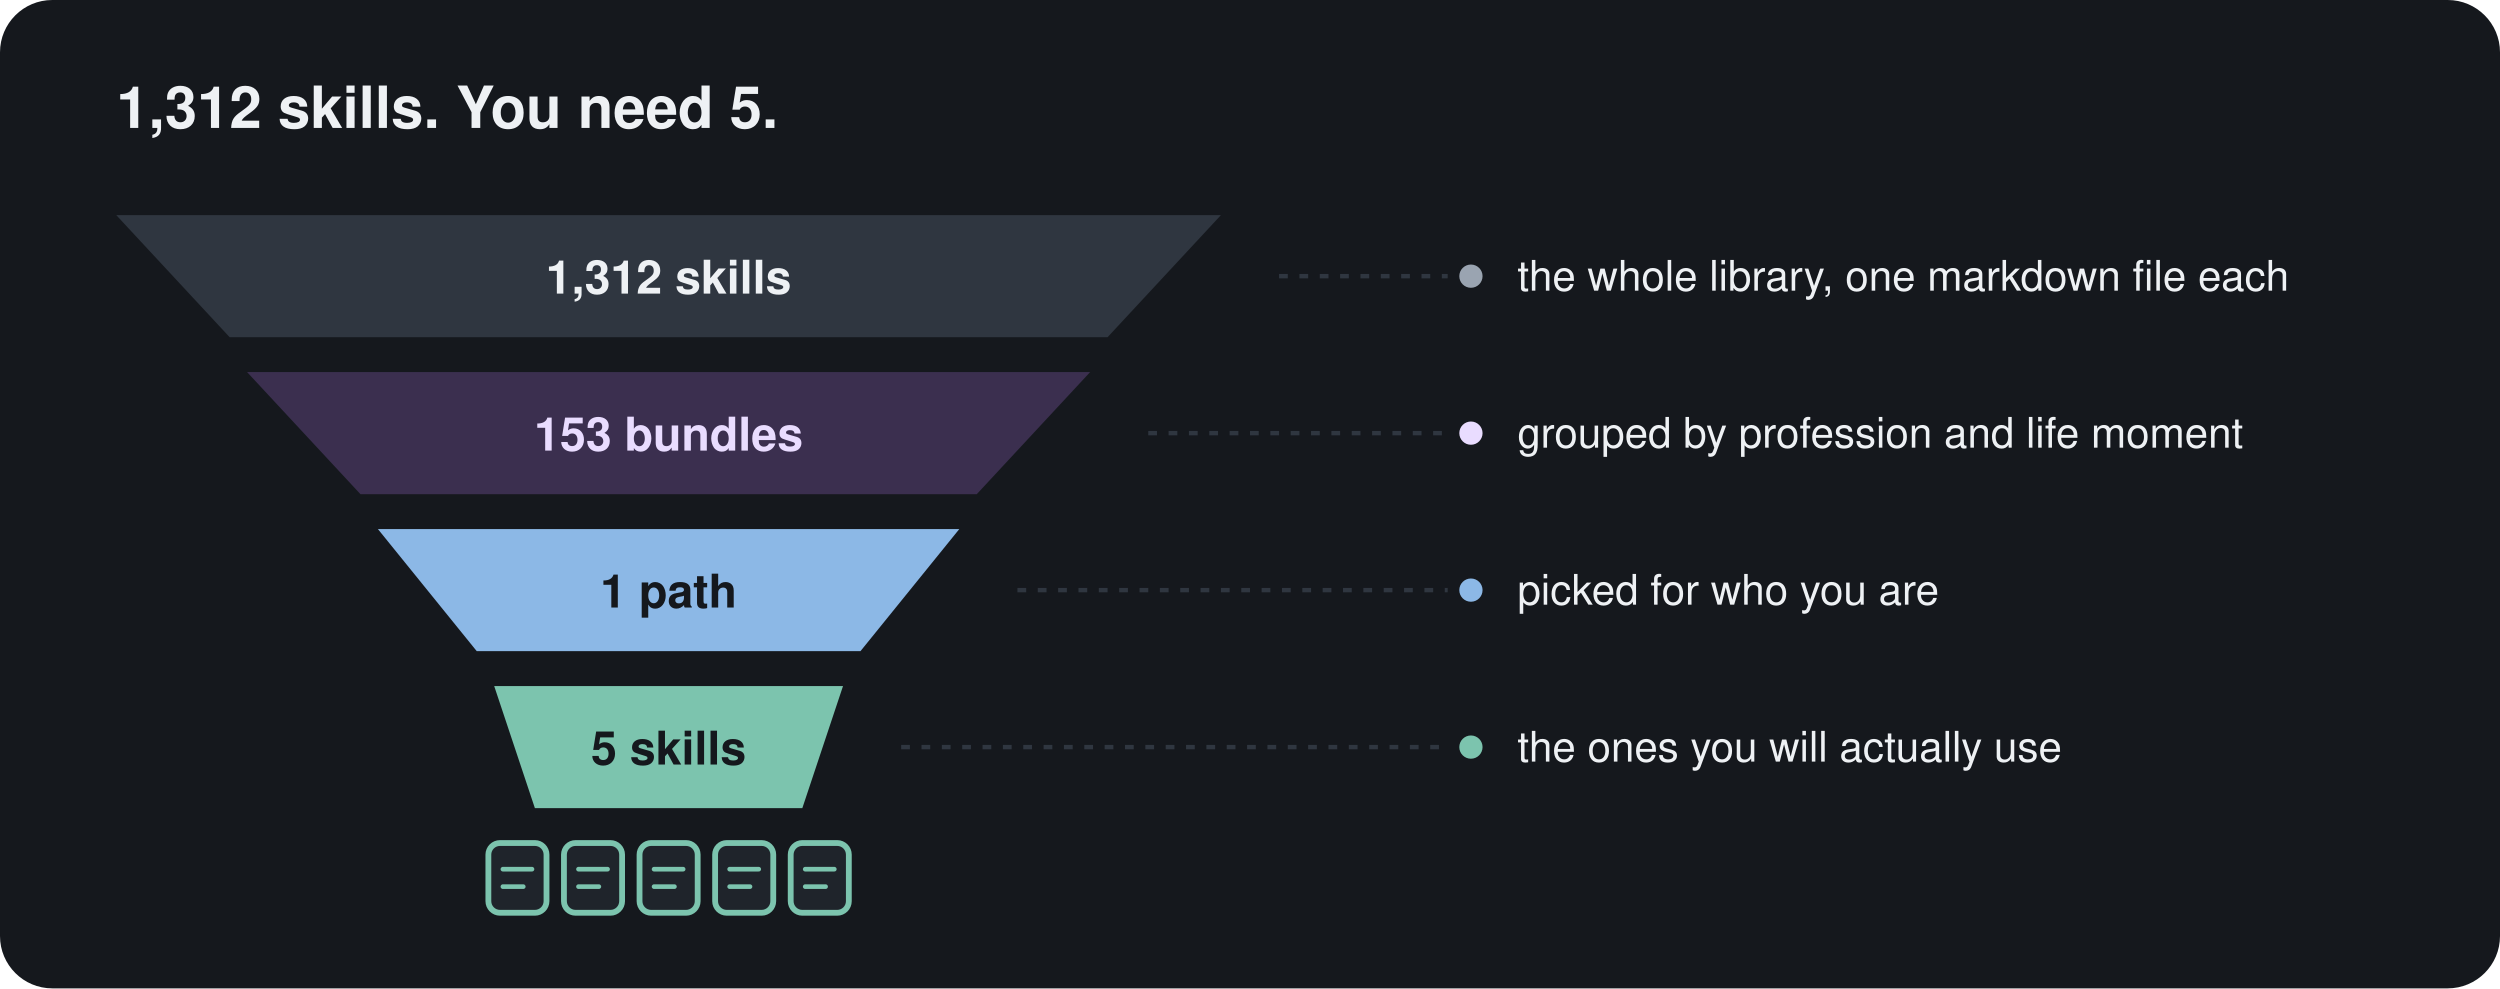
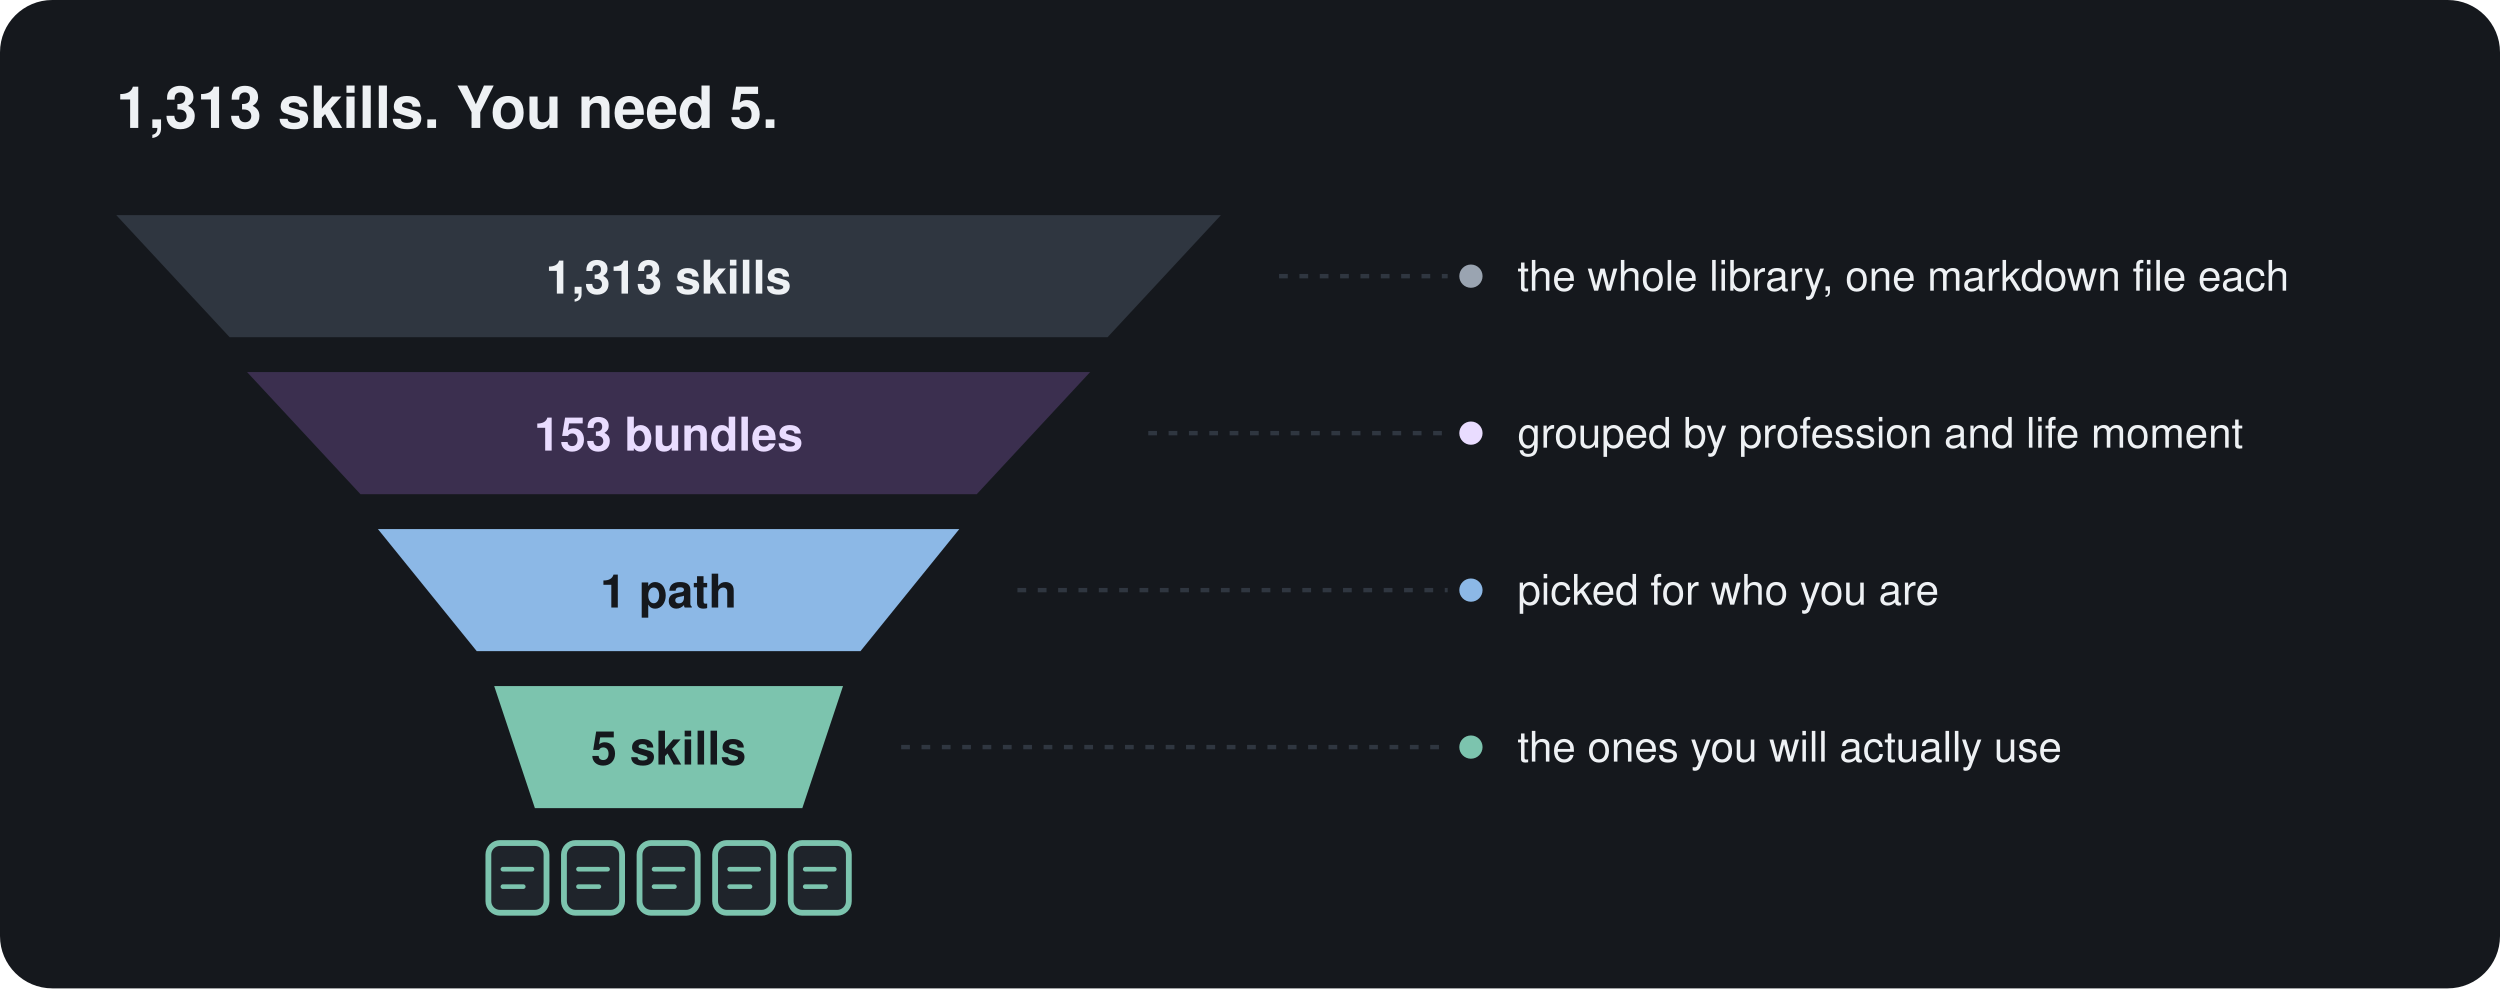
- <svg xmlns="http://www.w3.org/2000/svg" width="860" height="340" viewBox="0 0 860 340" role="img" aria-label="A funnel: 1,312 skills in the library, 153 bundles, one path picked for you, and the 5 skills you will actually use.">
+ <svg xmlns="http://www.w3.org/2000/svg" width="860" height="340" viewBox="0 0 860 340" role="img" aria-label="A funnel: 1,313 skills in the library, 153 bundles, one path picked for you, and the 5 skills you will actually use.">
  <style>
    text{font-family:-apple-system, BlinkMacSystemFont, 'Segoe UI', 'PingFang SC', 'Microsoft YaHei', Helvetica, Arial, sans-serif}
    .ttl{font-size:20px;font-weight:700;fill:#eef1f4}
    .big{font-size:16px;font-weight:700}
    .small{font-size:14.5px;fill:#eef1f4}
    @keyframes rin{0%{opacity:0;transform:translateY(8px)}6%,100%{opacity:1;transform:none}}
    .r0{animation:rin 8s 0.00s infinite both}.r1{animation:rin 8s 0.50s infinite both}.r2{animation:rin 8s 1.00s infinite both}.r3{animation:rin 8s 1.50s infinite both}@keyframes drop0{0%{transform:translate(0,0);opacity:0}8%{opacity:1}70%{transform:translate(108px,208px);opacity:1}82%,100%{transform:translate(108px,208px);opacity:0}}.d0{animation:drop0 3.6s 0.00s ease-in infinite}@keyframes drop1{0%{transform:translate(0,0);opacity:0}8%{opacity:1}70%{transform:translate(54px,208px);opacity:1}82%,100%{transform:translate(54px,208px);opacity:0}}.d1{animation:drop1 3.6s 0.45s ease-in infinite}@keyframes drop2{0%{transform:translate(0,0);opacity:0}8%{opacity:1}70%{transform:translate(0px,208px);opacity:1}82%,100%{transform:translate(0px,208px);opacity:0}}.d2{animation:drop2 3.6s 0.90s ease-in infinite}@keyframes drop3{0%{transform:translate(0,0);opacity:0}8%{opacity:1}70%{transform:translate(-54px,208px);opacity:1}82%,100%{transform:translate(-54px,208px);opacity:0}}.d3{animation:drop3 3.6s 1.35s ease-in infinite}@keyframes drop4{0%{transform:translate(0,0);opacity:0}8%{opacity:1}70%{transform:translate(-108px,208px);opacity:1}82%,100%{transform:translate(-108px,208px);opacity:0}}.d4{animation:drop4 3.6s 1.80s ease-in infinite}@keyframes drop5{0%{transform:translate(0,0);opacity:0}8%{opacity:1}70%{transform:translate(81px,208px);opacity:1}82%,100%{transform:translate(81px,208px);opacity:0}}.d5{animation:drop5 3.6s 2.25s ease-in infinite}@keyframes drop6{0%{transform:translate(0,0);opacity:0}8%{opacity:1}70%{transform:translate(-27px,208px);opacity:1}82%,100%{transform:translate(-27px,208px);opacity:0}}.d6{animation:drop6 3.6s 2.70s ease-in infinite}@keyframes drop7{0%{transform:translate(0,0);opacity:0}8%{opacity:1}70%{transform:translate(-81px,208px);opacity:1}82%,100%{transform:translate(-81px,208px);opacity:0}}.d7{animation:drop7 3.6s 3.15s ease-in infinite}
    .dot{opacity:0}
    @keyframes pop{0%,40%{opacity:0;transform:translateY(-6px)}55%,100%{opacity:1;transform:none}}
    .f{animation:pop 8s infinite both}
    @media (prefers-reduced-motion: reduce){.r0,.r1,.r2,.r3,.f{animation:none!important;opacity:1!important}.dot{animation:none!important;opacity:0!important}}
  </style>
  <rect width="860" height="340" rx="18" fill="#15181d" />
-   <text x="40" y="44" class="ttl">1,312 skills. You need 5.</text>
+   <text x="40" y="44" class="ttl">1,313 skills. You need 5.</text>
  <g class="r0">
    <path d="M40 74H420L381 116H79Z" fill="#2f3640" />
-     <text x="230" y="101" text-anchor="middle" class="big" fill="#eef1f4">1,312 skills</text>
+     <text x="230" y="101" text-anchor="middle" class="big" fill="#eef1f4">1,313 skills</text>
    <path d="M440 95H498" stroke="#2f3640" stroke-width="1.5" stroke-dasharray="3 4" />
    <circle cx="506" cy="95" r="4" fill="#9aa4b1" />
    <text x="522" y="100" class="small">the whole library, one markdown file each</text>
  </g>
  <g class="r1">
    <path d="M85 128H375L336 170H124Z" fill="#3b2f4f" />
    <text x="230" y="155" text-anchor="middle" class="big" fill="#e9dcff">153 bundles</text>
    <path d="M395 149H498" stroke="#2f3640" stroke-width="1.5" stroke-dasharray="3 4" />
    <circle cx="506" cy="149" r="4" fill="#e9dcff" />
    <text x="522" y="154" class="small">grouped by profession and life moment</text>
  </g>
  <g class="r2">
    <path d="M130 182H330L296 224H164Z" fill="#8cb8e6" />
    <text x="230" y="209" text-anchor="middle" class="big" fill="#15181d">1 path</text>
    <path d="M350 203H498" stroke="#2f3640" stroke-width="1.5" stroke-dasharray="3 4" />
    <circle cx="506" cy="203" r="4" fill="#8cb8e6" />
    <text x="522" y="208" class="small">picked for who you are</text>
  </g>
  <g class="r3">
    <path d="M170 236H290L276 278H184Z" fill="#7cc4ae" />
    <text x="230" y="263" text-anchor="middle" class="big" fill="#15181d">5 skills</text>
    <path d="M310 257H498" stroke="#2f3640" stroke-width="1.5" stroke-dasharray="3 4" />
    <circle cx="506" cy="257" r="4" fill="#7cc4ae" />
    <text x="522" y="262" class="small">the ones you will actually use</text>
  </g>
  <circle cx="110" cy="60" r="4" fill="#f2a65a" class="dot d0" />
  <circle cx="170" cy="60" r="4" fill="#f2a65a" class="dot d1" />
  <circle cx="230" cy="60" r="4" fill="#f2a65a" class="dot d2" />
  <circle cx="290" cy="60" r="4" fill="#f2a65a" class="dot d3" />
  <circle cx="350" cy="60" r="4" fill="#f2a65a" class="dot d4" />
  <circle cx="140" cy="60" r="4" fill="#f2a65a" class="dot d5" />
  <circle cx="260" cy="60" r="4" fill="#f2a65a" class="dot d6" />
  <circle cx="320" cy="60" r="4" fill="#f2a65a" class="dot d7" />
  <rect x="168" y="290" width="20" height="24" rx="4" fill="#1f242b" stroke="#7cc4ae" stroke-width="2" class="f" style="animation-delay:2.00s" />
  <path d="M173 299h10M173 305h7" stroke="#7cc4ae" stroke-width="1.6" stroke-linecap="round" class="f" style="animation-delay:2.00s" />
  <rect x="194" y="290" width="20" height="24" rx="4" fill="#1f242b" stroke="#7cc4ae" stroke-width="2" class="f" style="animation-delay:2.15s" />
  <path d="M199 299h10M199 305h7" stroke="#7cc4ae" stroke-width="1.6" stroke-linecap="round" class="f" style="animation-delay:2.15s" />
  <rect x="220" y="290" width="20" height="24" rx="4" fill="#1f242b" stroke="#7cc4ae" stroke-width="2" class="f" style="animation-delay:2.30s" />
  <path d="M225 299h10M225 305h7" stroke="#7cc4ae" stroke-width="1.6" stroke-linecap="round" class="f" style="animation-delay:2.30s" />
  <rect x="246" y="290" width="20" height="24" rx="4" fill="#1f242b" stroke="#7cc4ae" stroke-width="2" class="f" style="animation-delay:2.45s" />
  <path d="M251 299h10M251 305h7" stroke="#7cc4ae" stroke-width="1.6" stroke-linecap="round" class="f" style="animation-delay:2.45s" />
  <rect x="272" y="290" width="20" height="24" rx="4" fill="#1f242b" stroke="#7cc4ae" stroke-width="2" class="f" style="animation-delay:2.60s" />
  <path d="M277 299h10M277 305h7" stroke="#7cc4ae" stroke-width="1.6" stroke-linecap="round" class="f" style="animation-delay:2.60s" />
</svg>
